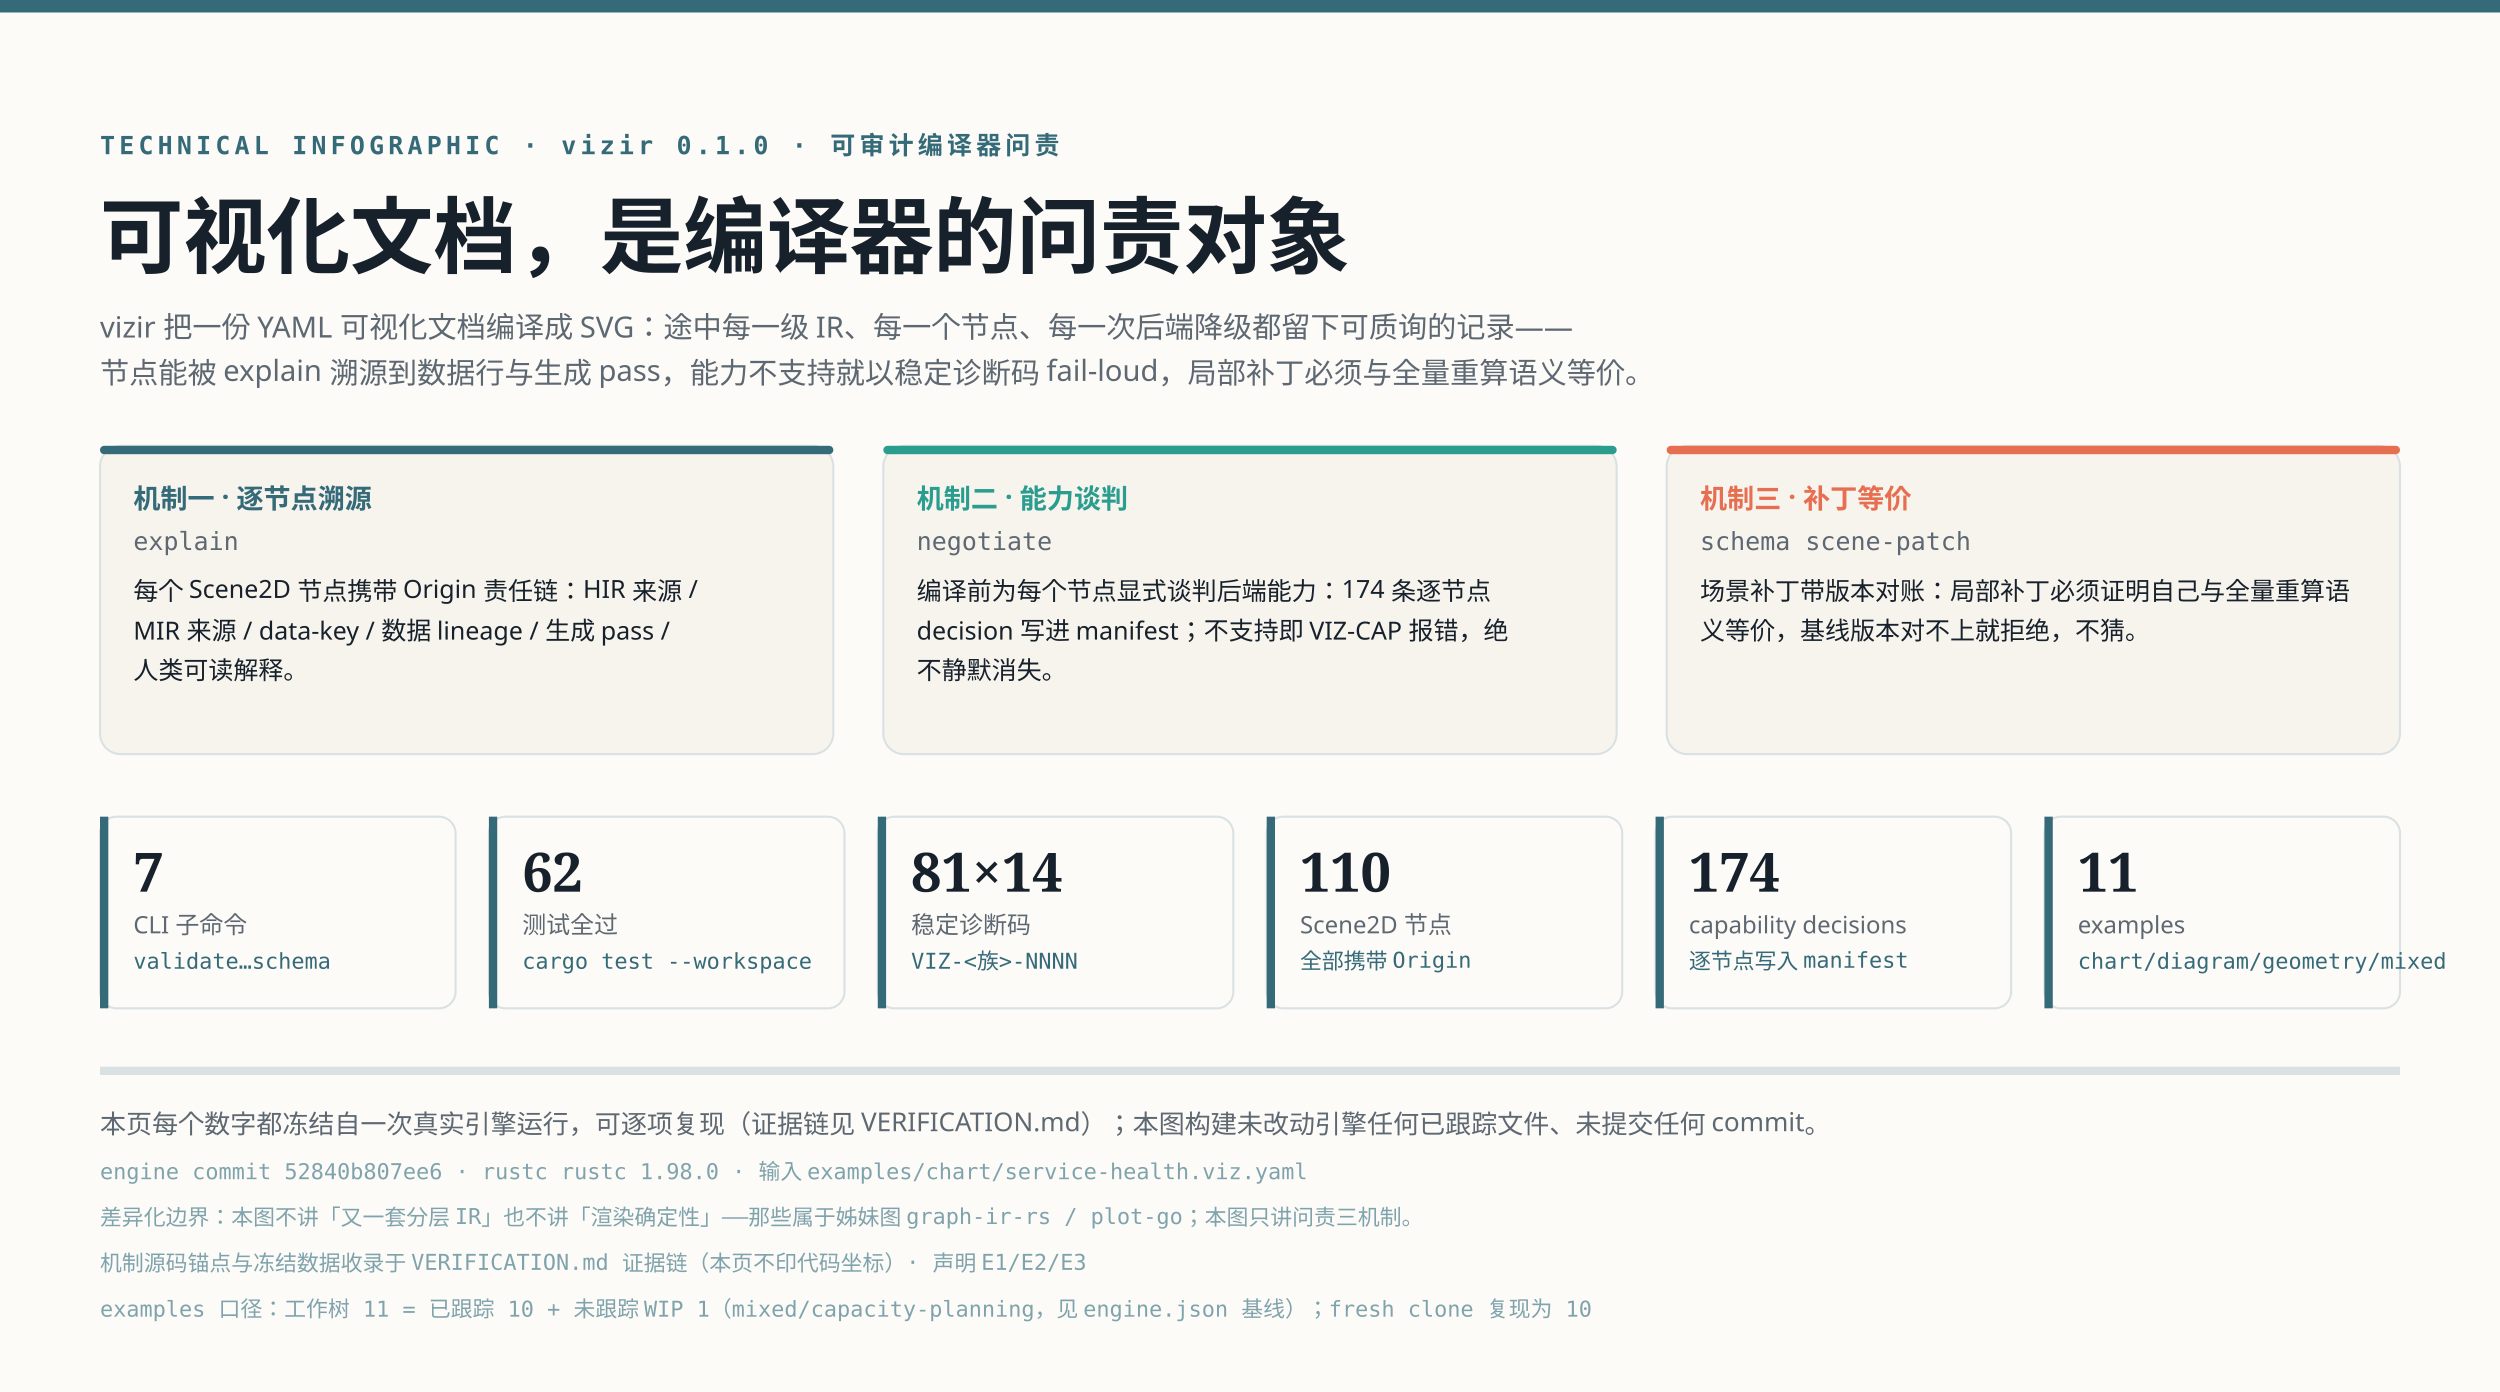
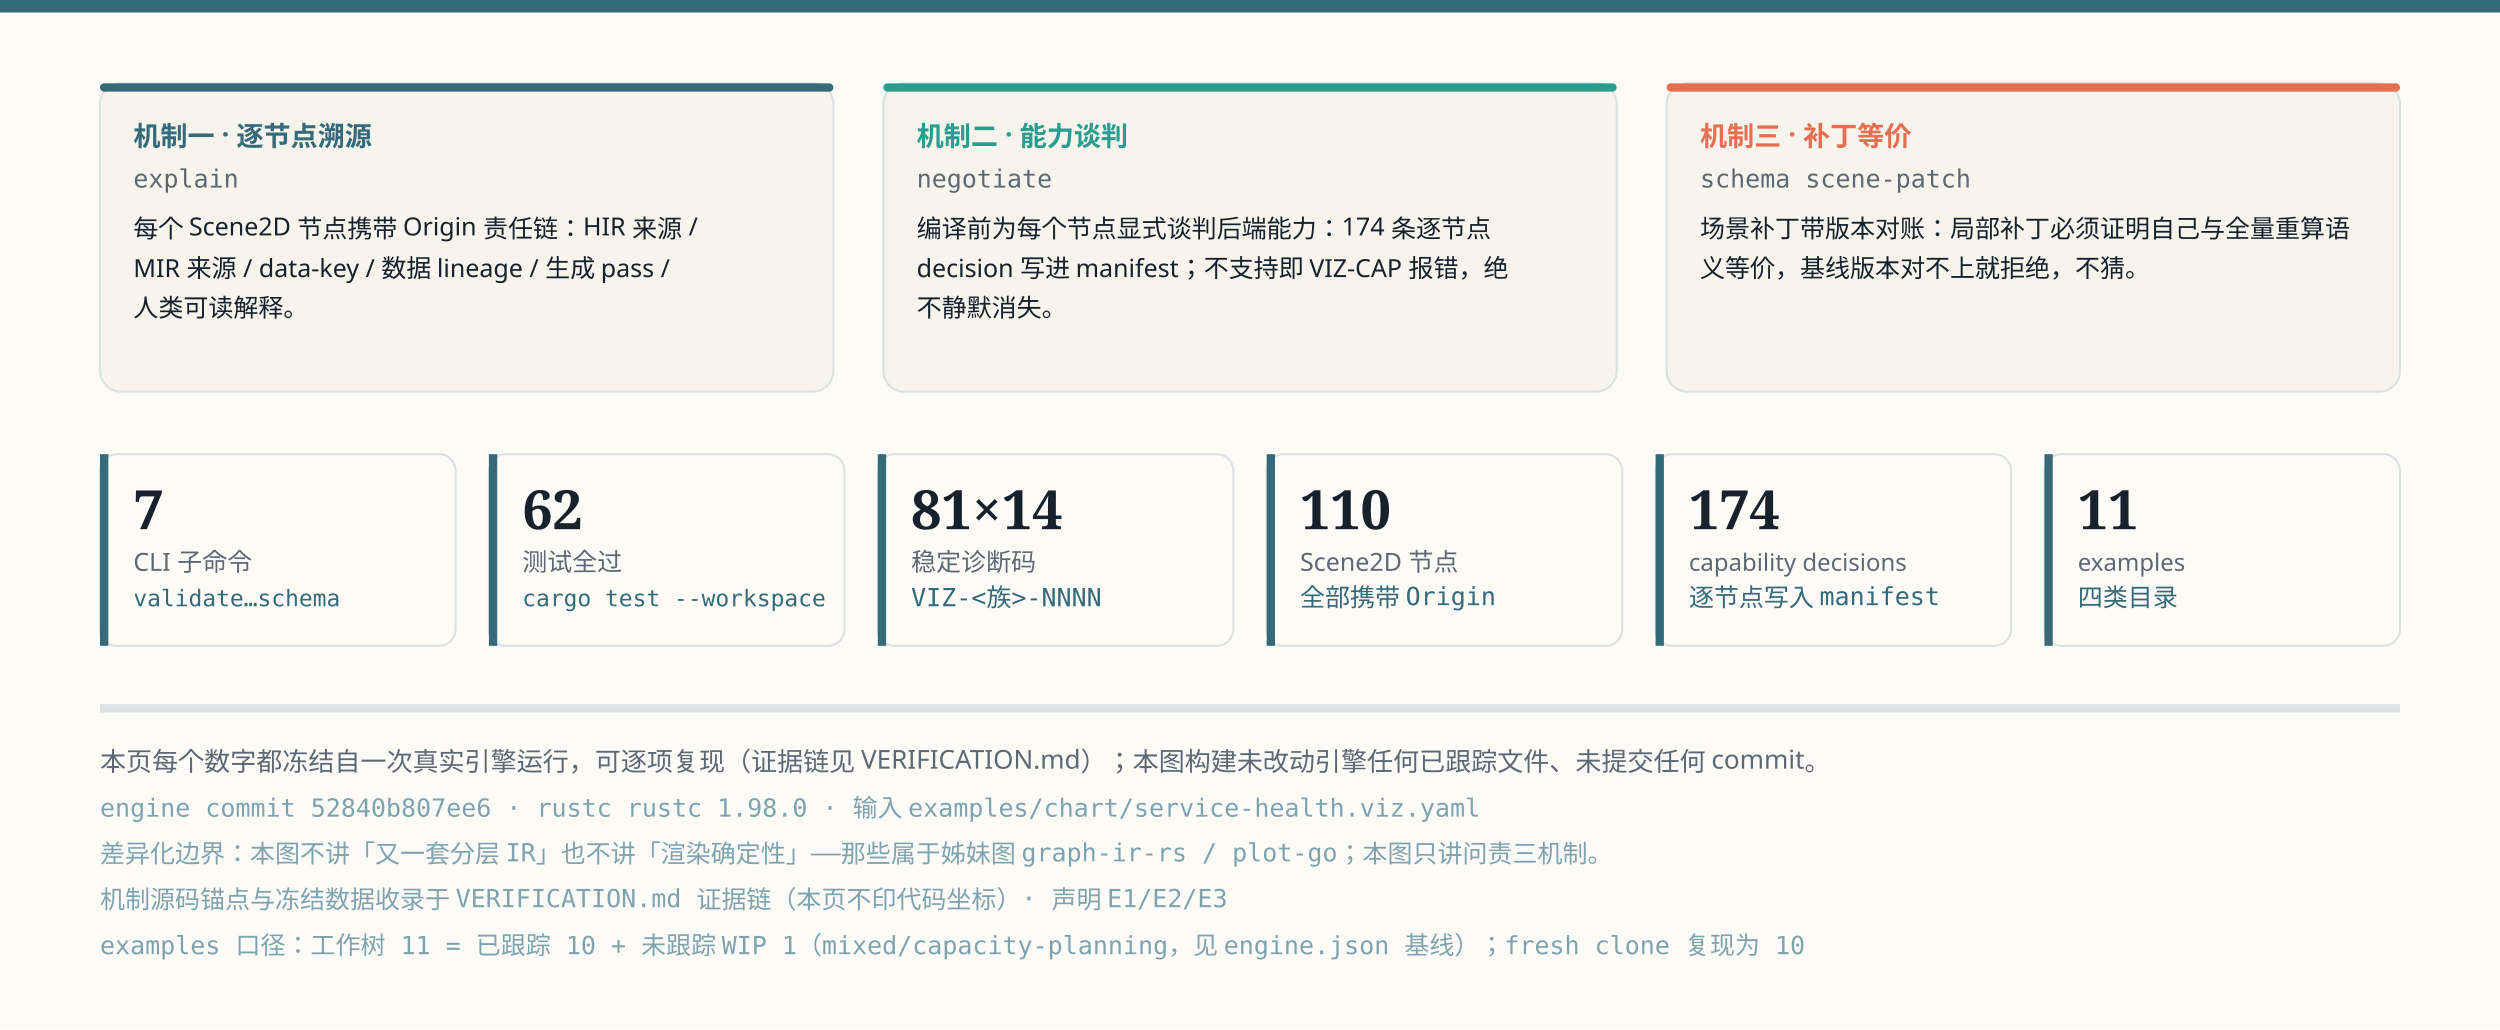
- <svg xmlns="http://www.w3.org/2000/svg" viewBox="0 0 1200 668" width="1200" height="668">
-   <rect x="0" y="0" width="1200" height="668" fill="#F7F4EE" />
-   <rect x="0" y="0" width="1200" height="668" fill="#FDFBF7" />
+ <svg xmlns="http://www.w3.org/2000/svg" viewBox="0 0 1200 494" width="1200" height="494">
+   <rect x="0" y="0" width="1200" height="494" fill="#F7F4EE" />
+   <rect x="0" y="0" width="1200" height="494" fill="#FDFBF7" />
  <rect x="0" y="0" width="1200" height="6" fill="#356A79" />
-   <text x="48" y="74" font-size="12" fill="#356A79" font-family="'0xProto Nerd Font','SF Mono',Menlo,monospace" font-weight="700" text-anchor="start" letter-spacing="2">TECHNICAL INFOGRAPHIC · vizir 0.1.0 · 可审计编译器问责</text>
-   <text x="48" y="128" font-size="40" fill="#17212B" font-family="'Source Han Serif SC','PingFang SC',serif" font-weight="700" text-anchor="start">可视化文档，是编译器的问责对象</text>
-   <text x="48" y="162" font-size="14" fill="#5D6873" font-family="'Source Han Sans SC','PingFang SC',sans-serif" font-weight="400" text-anchor="start">vizir 把一份 YAML 可视化文档编译成 SVG：途中每一级 IR、每一个节点、每一次后端降级都留下可质询的记录——</text>
-   <text x="48" y="184" font-size="14" fill="#5D6873" font-family="'Source Han Sans SC','PingFang SC',sans-serif" font-weight="400" text-anchor="start">节点能被 explain 溯源到数据行与生成 pass，能力不支持就以稳定诊断码 fail-loud，局部补丁必须与全量重算语义等价。</text>
-   <rect x="48.0" y="214" width="352.0" height="148" fill="#F7F4EE" stroke="#D9E1E3" stroke-width="1" rx="10" />
-   <rect x="48.0" y="214" width="352.0" height="4" fill="#356A79" rx="2" />
-   <text x="64.0" y="244" font-size="13" fill="#356A79" font-family="'Source Han Sans SC','PingFang SC',sans-serif" font-weight="700" text-anchor="start">机制一 · 逐节点溯源</text>
-   <text x="64.0" y="264" font-size="12" fill="#5D6873" font-family="'0xProto Nerd Font','SF Mono',Menlo,monospace" font-weight="400" text-anchor="start">explain</text>
-   <text x="64.0" y="288" font-size="12" fill="#17212B" font-family="'Source Han Sans SC','PingFang SC',sans-serif" font-weight="400" text-anchor="start">每个 Scene2D 节点携带 Origin 责任链：HIR 来源 / </text>
-   <text x="64.0" y="307" font-size="12" fill="#17212B" font-family="'Source Han Sans SC','PingFang SC',sans-serif" font-weight="400" text-anchor="start">MIR 来源 / data-key / 数据 lineage / 生成 pass /</text>
-   <text x="64.0" y="326" font-size="12" fill="#17212B" font-family="'Source Han Sans SC','PingFang SC',sans-serif" font-weight="400" text-anchor="start"> 人类可读解释。</text>
-   <rect x="424.0" y="214" width="352.0" height="148" fill="#F7F4EE" stroke="#D9E1E3" stroke-width="1" rx="10" />
-   <rect x="424.0" y="214" width="352.0" height="4" fill="#2A9D8F" rx="2" />
-   <text x="440.0" y="244" font-size="13" fill="#2A9D8F" font-family="'Source Han Sans SC','PingFang SC',sans-serif" font-weight="700" text-anchor="start">机制二 · 能力谈判</text>
-   <text x="440.0" y="264" font-size="12" fill="#5D6873" font-family="'0xProto Nerd Font','SF Mono',Menlo,monospace" font-weight="400" text-anchor="start">negotiate</text>
-   <text x="440.0" y="288" font-size="12" fill="#17212B" font-family="'Source Han Sans SC','PingFang SC',sans-serif" font-weight="400" text-anchor="start">编译前为每个节点显式谈判后端能力：174 条逐节点 </text>
-   <text x="440.0" y="307" font-size="12" fill="#17212B" font-family="'Source Han Sans SC','PingFang SC',sans-serif" font-weight="400" text-anchor="start">decision 写进 manifest；不支持即 VIZ-CAP 报错，绝</text>
-   <text x="440.0" y="326" font-size="12" fill="#17212B" font-family="'Source Han Sans SC','PingFang SC',sans-serif" font-weight="400" text-anchor="start">不静默消失。</text>
-   <rect x="800.0" y="214" width="352.0" height="148" fill="#F7F4EE" stroke="#D9E1E3" stroke-width="1" rx="10" />
-   <rect x="800.0" y="214" width="352.0" height="4" fill="#E76F51" rx="2" />
-   <text x="816.0" y="244" font-size="13" fill="#E76F51" font-family="'Source Han Sans SC','PingFang SC',sans-serif" font-weight="700" text-anchor="start">机制三 · 补丁等价</text>
-   <text x="816.0" y="264" font-size="12" fill="#5D6873" font-family="'0xProto Nerd Font','SF Mono',Menlo,monospace" font-weight="400" text-anchor="start">schema scene-patch</text>
-   <text x="816.0" y="288" font-size="12" fill="#17212B" font-family="'Source Han Sans SC','PingFang SC',sans-serif" font-weight="400" text-anchor="start">场景补丁带版本对账：局部补丁必须证明自己与全量重算语</text>
-   <text x="816.0" y="307" font-size="12" fill="#17212B" font-family="'Source Han Sans SC','PingFang SC',sans-serif" font-weight="400" text-anchor="start">义等价，基线版本对不上就拒绝，不猜。</text>
-   <rect x="48.0" y="392" width="170.67" height="92" fill="#FDFBF7" stroke="#D9E1E3" stroke-width="1" rx="8" />
-   <rect x="48.0" y="392" width="4" height="92" fill="#356A79" />
-   <text x="64.0" y="428" font-size="26" fill="#17212B" font-family="'Source Han Serif SC','PingFang SC',serif" font-weight="700" text-anchor="start">7</text>
-   <text x="64.0" y="448" font-size="11.5" fill="#5D6873" font-family="'Source Han Sans SC','PingFang SC',sans-serif" font-weight="400" text-anchor="start">CLI 子命令</text>
-   <text x="64.0" y="465" font-size="10.5" fill="#356A79" font-family="'0xProto Nerd Font','SF Mono',Menlo,monospace" font-weight="400" text-anchor="start">validate…schema</text>
-   <rect x="234.67" y="392" width="170.67" height="92" fill="#FDFBF7" stroke="#D9E1E3" stroke-width="1" rx="8" />
-   <rect x="234.67" y="392" width="4" height="92" fill="#356A79" />
-   <text x="250.67" y="428" font-size="26" fill="#17212B" font-family="'Source Han Serif SC','PingFang SC',serif" font-weight="700" text-anchor="start">62</text>
-   <text x="250.67" y="448" font-size="11.5" fill="#5D6873" font-family="'Source Han Sans SC','PingFang SC',sans-serif" font-weight="400" text-anchor="start">测试全过</text>
-   <text x="250.67" y="465" font-size="10.5" fill="#356A79" font-family="'0xProto Nerd Font','SF Mono',Menlo,monospace" font-weight="400" text-anchor="start">cargo test --workspace</text>
-   <rect x="421.33" y="392" width="170.67" height="92" fill="#FDFBF7" stroke="#D9E1E3" stroke-width="1" rx="8" />
-   <rect x="421.33" y="392" width="4" height="92" fill="#356A79" />
-   <text x="437.33" y="428" font-size="26" fill="#17212B" font-family="'Source Han Serif SC','PingFang SC',serif" font-weight="700" text-anchor="start">81×14</text>
-   <text x="437.33" y="448" font-size="11.5" fill="#5D6873" font-family="'Source Han Sans SC','PingFang SC',sans-serif" font-weight="400" text-anchor="start">稳定诊断码</text>
-   <text x="437.33" y="465" font-size="10.5" fill="#356A79" font-family="'0xProto Nerd Font','SF Mono',Menlo,monospace" font-weight="400" text-anchor="start">VIZ-&lt;族&gt;-NNNN</text>
-   <rect x="608.0" y="392" width="170.67" height="92" fill="#FDFBF7" stroke="#D9E1E3" stroke-width="1" rx="8" />
-   <rect x="608.0" y="392" width="4" height="92" fill="#356A79" />
-   <text x="624.0" y="428" font-size="26" fill="#17212B" font-family="'Source Han Serif SC','PingFang SC',serif" font-weight="700" text-anchor="start">110</text>
-   <text x="624.0" y="448" font-size="11.5" fill="#5D6873" font-family="'Source Han Sans SC','PingFang SC',sans-serif" font-weight="400" text-anchor="start">Scene2D 节点</text>
-   <text x="624.0" y="465" font-size="10.5" fill="#356A79" font-family="'0xProto Nerd Font','SF Mono',Menlo,monospace" font-weight="400" text-anchor="start">全部携带 Origin</text>
-   <rect x="794.67" y="392" width="170.67" height="92" fill="#FDFBF7" stroke="#D9E1E3" stroke-width="1" rx="8" />
-   <rect x="794.67" y="392" width="4" height="92" fill="#356A79" />
-   <text x="810.67" y="428" font-size="26" fill="#17212B" font-family="'Source Han Serif SC','PingFang SC',serif" font-weight="700" text-anchor="start">174</text>
-   <text x="810.67" y="448" font-size="11.5" fill="#5D6873" font-family="'Source Han Sans SC','PingFang SC',sans-serif" font-weight="400" text-anchor="start">capability decisions</text>
-   <text x="810.67" y="465" font-size="10.5" fill="#356A79" font-family="'0xProto Nerd Font','SF Mono',Menlo,monospace" font-weight="400" text-anchor="start">逐节点写入 manifest</text>
-   <rect x="981.33" y="392" width="170.67" height="92" fill="#FDFBF7" stroke="#D9E1E3" stroke-width="1" rx="8" />
-   <rect x="981.33" y="392" width="4" height="92" fill="#356A79" />
-   <text x="997.33" y="428" font-size="26" fill="#17212B" font-family="'Source Han Serif SC','PingFang SC',serif" font-weight="700" text-anchor="start">11</text>
-   <text x="997.33" y="448" font-size="11.5" fill="#5D6873" font-family="'Source Han Sans SC','PingFang SC',sans-serif" font-weight="400" text-anchor="start">examples</text>
-   <text x="997.33" y="465" font-size="10.5" fill="#356A79" font-family="'0xProto Nerd Font','SF Mono',Menlo,monospace" font-weight="400" text-anchor="start">chart/diagram/geometry/mixed</text>
-   <rect x="48" y="512" width="1104" height="4" fill="#D9E1E3" />
-   <text x="48" y="544" font-size="12.5" fill="#5D6873" font-family="'Source Han Sans SC','PingFang SC',sans-serif" font-weight="400" text-anchor="start">本页每个数字都冻结自一次真实引擎运行，可逐项复现（证据链见 VERIFICATION.md）；本图构建未改动引擎任何已跟踪文件、未提交任何 commit。</text>
-   <text x="48" y="566" font-size="10.5" fill="#7FA3AD" font-family="'0xProto Nerd Font','SF Mono',Menlo,monospace" font-weight="400" text-anchor="start">engine commit 52840b807ee6 · rustc rustc 1.98.0 · 输入 examples/chart/service-health.viz.yaml</text>
-   <text x="48" y="588" font-size="10.5" fill="#7FA3AD" font-family="'0xProto Nerd Font','SF Mono',Menlo,monospace" font-weight="400" text-anchor="start">差异化边界：本图不讲「又一套分层 IR」也不讲「渲染确定性」——那些属于姊妹图 graph-ir-rs / plot-go；本图只讲问责三机制。</text>
-   <text x="48" y="610" font-size="10.5" fill="#7FA3AD" font-family="'0xProto Nerd Font','SF Mono',Menlo,monospace" font-weight="400" text-anchor="start">机制源码锚点与冻结数据收录于 VERIFICATION.md 证据链（本页不印代码坐标）· 声明 E1/E2/E3</text>
-   <text x="48" y="632" font-size="10.5" fill="#7FA3AD" font-family="'0xProto Nerd Font','SF Mono',Menlo,monospace" font-weight="400" text-anchor="start">examples 口径：工作树 11 = 已跟踪 10 + 未跟踪 WIP 1（mixed/capacity-planning，见 engine.json 基线）；fresh clone 复现为 10</text>
+   <g transform="translate(0 -174)">
+     <rect x="48.0" y="214" width="352.0" height="148" fill="#F7F4EE" stroke="#D9E1E3" stroke-width="1" rx="10" />
+     <rect x="48.0" y="214" width="352.0" height="4" fill="#356A79" rx="2" />
+     <text x="64.0" y="244" font-size="13" fill="#356A79" font-family="'Source Han Sans SC','PingFang SC',sans-serif" font-weight="700" text-anchor="start">机制一 · 逐节点溯源</text>
+     <text x="64.0" y="264" font-size="12" fill="#5D6873" font-family="'0xProto Nerd Font','SF Mono',Menlo,monospace" font-weight="400" text-anchor="start">explain</text>
+     <text x="64.0" y="288" font-size="12" fill="#17212B" font-family="'Source Han Sans SC','PingFang SC',sans-serif" font-weight="400" text-anchor="start">每个 Scene2D 节点携带 Origin 责任链：HIR 来源 / </text>
+     <text x="64.0" y="307" font-size="12" fill="#17212B" font-family="'Source Han Sans SC','PingFang SC',sans-serif" font-weight="400" text-anchor="start">MIR 来源 / data-key / 数据 lineage / 生成 pass /</text>
+     <text x="64.0" y="326" font-size="12" fill="#17212B" font-family="'Source Han Sans SC','PingFang SC',sans-serif" font-weight="400" text-anchor="start"> 人类可读解释。</text>
+     <rect x="424.0" y="214" width="352.0" height="148" fill="#F7F4EE" stroke="#D9E1E3" stroke-width="1" rx="10" />
+     <rect x="424.0" y="214" width="352.0" height="4" fill="#2A9D8F" rx="2" />
+     <text x="440.0" y="244" font-size="13" fill="#2A9D8F" font-family="'Source Han Sans SC','PingFang SC',sans-serif" font-weight="700" text-anchor="start">机制二 · 能力谈判</text>
+     <text x="440.0" y="264" font-size="12" fill="#5D6873" font-family="'0xProto Nerd Font','SF Mono',Menlo,monospace" font-weight="400" text-anchor="start">negotiate</text>
+     <text x="440.0" y="288" font-size="12" fill="#17212B" font-family="'Source Han Sans SC','PingFang SC',sans-serif" font-weight="400" text-anchor="start">编译前为每个节点显式谈判后端能力：174 条逐节点 </text>
+     <text x="440.0" y="307" font-size="12" fill="#17212B" font-family="'Source Han Sans SC','PingFang SC',sans-serif" font-weight="400" text-anchor="start">decision 写进 manifest；不支持即 VIZ-CAP 报错，绝</text>
+     <text x="440.0" y="326" font-size="12" fill="#17212B" font-family="'Source Han Sans SC','PingFang SC',sans-serif" font-weight="400" text-anchor="start">不静默消失。</text>
+     <rect x="800.0" y="214" width="352.0" height="148" fill="#F7F4EE" stroke="#D9E1E3" stroke-width="1" rx="10" />
+     <rect x="800.0" y="214" width="352.0" height="4" fill="#E76F51" rx="2" />
+     <text x="816.0" y="244" font-size="13" fill="#E76F51" font-family="'Source Han Sans SC','PingFang SC',sans-serif" font-weight="700" text-anchor="start">机制三 · 补丁等价</text>
+     <text x="816.0" y="264" font-size="12" fill="#5D6873" font-family="'0xProto Nerd Font','SF Mono',Menlo,monospace" font-weight="400" text-anchor="start">schema scene-patch</text>
+     <text x="816.0" y="288" font-size="12" fill="#17212B" font-family="'Source Han Sans SC','PingFang SC',sans-serif" font-weight="400" text-anchor="start">场景补丁带版本对账：局部补丁必须证明自己与全量重算语</text>
+     <text x="816.0" y="307" font-size="12" fill="#17212B" font-family="'Source Han Sans SC','PingFang SC',sans-serif" font-weight="400" text-anchor="start">义等价，基线版本对不上就拒绝，不猜。</text>
+     <rect x="48.0" y="392" width="170.67" height="92" fill="#FDFBF7" stroke="#D9E1E3" stroke-width="1" rx="8" />
+     <rect x="48.0" y="392" width="4" height="92" fill="#356A79" />
+     <text x="64.0" y="428" font-size="26" fill="#17212B" font-family="'Source Han Serif SC','PingFang SC',serif" font-weight="700" text-anchor="start">7</text>
+     <text x="64.0" y="448" font-size="12" fill="#5D6873" font-family="'Source Han Sans SC','PingFang SC',sans-serif" font-weight="400" text-anchor="start">CLI 子命令</text>
+     <text x="64.0" y="465" font-size="11" fill="#356A79" font-family="'0xProto Nerd Font','SF Mono',Menlo,monospace" font-weight="400" text-anchor="start">validate…schema</text>
+     <rect x="234.67" y="392" width="170.67" height="92" fill="#FDFBF7" stroke="#D9E1E3" stroke-width="1" rx="8" />
+     <rect x="234.67" y="392" width="4" height="92" fill="#356A79" />
+     <text x="250.67" y="428" font-size="26" fill="#17212B" font-family="'Source Han Serif SC','PingFang SC',serif" font-weight="700" text-anchor="start">62</text>
+     <text x="250.67" y="448" font-size="12" fill="#5D6873" font-family="'Source Han Sans SC','PingFang SC',sans-serif" font-weight="400" text-anchor="start">测试全过</text>
+     <text x="250.67" y="465" font-size="11" fill="#356A79" font-family="'0xProto Nerd Font','SF Mono',Menlo,monospace" font-weight="400" text-anchor="start">cargo test --workspace</text>
+     <rect x="421.33" y="392" width="170.67" height="92" fill="#FDFBF7" stroke="#D9E1E3" stroke-width="1" rx="8" />
+     <rect x="421.33" y="392" width="4" height="92" fill="#356A79" />
+     <text x="437.33" y="428" font-size="26" fill="#17212B" font-family="'Source Han Serif SC','PingFang SC',serif" font-weight="700" text-anchor="start">81×14</text>
+     <text x="437.33" y="448" font-size="12" fill="#5D6873" font-family="'Source Han Sans SC','PingFang SC',sans-serif" font-weight="400" text-anchor="start">稳定诊断码</text>
+     <text x="437.33" y="465" font-size="12" fill="#356A79" font-family="'0xProto Nerd Font','SF Mono',Menlo,monospace" font-weight="400" text-anchor="start">VIZ-&lt;族&gt;-NNNN</text>
+     <rect x="608.0" y="392" width="170.67" height="92" fill="#FDFBF7" stroke="#D9E1E3" stroke-width="1" rx="8" />
+     <rect x="608.0" y="392" width="4" height="92" fill="#356A79" />
+     <text x="624.0" y="428" font-size="26" fill="#17212B" font-family="'Source Han Serif SC','PingFang SC',serif" font-weight="700" text-anchor="start">110</text>
+     <text x="624.0" y="448" font-size="12" fill="#5D6873" font-family="'Source Han Sans SC','PingFang SC',sans-serif" font-weight="400" text-anchor="start">Scene2D 节点</text>
+     <text x="624.0" y="465" font-size="12" fill="#356A79" font-family="'0xProto Nerd Font','SF Mono',Menlo,monospace" font-weight="400" text-anchor="start">全部携带 Origin</text>
+     <rect x="794.67" y="392" width="170.67" height="92" fill="#FDFBF7" stroke="#D9E1E3" stroke-width="1" rx="8" />
+     <rect x="794.67" y="392" width="4" height="92" fill="#356A79" />
+     <text x="810.67" y="428" font-size="26" fill="#17212B" font-family="'Source Han Serif SC','PingFang SC',serif" font-weight="700" text-anchor="start">174</text>
+     <text x="810.67" y="448" font-size="11.5" fill="#5D6873" font-family="'Source Han Sans SC','PingFang SC',sans-serif" font-weight="400" text-anchor="start">capability decisions</text>
+     <text x="810.67" y="465" font-size="12" fill="#356A79" font-family="'0xProto Nerd Font','SF Mono',Menlo,monospace" font-weight="400" text-anchor="start">逐节点写入 manifest</text>
+     <rect x="981.33" y="392" width="170.67" height="92" fill="#FDFBF7" stroke="#D9E1E3" stroke-width="1" rx="8" />
+     <rect x="981.33" y="392" width="4" height="92" fill="#356A79" />
+     <text x="997.33" y="428" font-size="26" fill="#17212B" font-family="'Source Han Serif SC','PingFang SC',serif" font-weight="700" text-anchor="start">11</text>
+     <text x="997.33" y="448" font-size="11.5" fill="#5D6873" font-family="'Source Han Sans SC','PingFang SC',sans-serif" font-weight="400" text-anchor="start">examples</text>
+     <text x="997.33" y="465" font-size="12" fill="#356A79" font-family="'0xProto Nerd Font','SF Mono',Menlo,monospace" font-weight="400" text-anchor="start">四类目录</text>
+     <rect x="48" y="512" width="1104" height="4" fill="#D9E1E3" />
+     <text x="48" y="544" font-size="12.5" fill="#5D6873" font-family="'Source Han Sans SC','PingFang SC',sans-serif" font-weight="400" text-anchor="start">本页每个数字都冻结自一次真实引擎运行，可逐项复现（证据链见 VERIFICATION.md）；本图构建未改动引擎任何已跟踪文件、未提交任何 commit。</text>
+     <text x="48" y="566" font-size="12" fill="#7FA3AD" font-family="'0xProto Nerd Font','SF Mono',Menlo,monospace" font-weight="400" text-anchor="start">engine commit 52840b807ee6 · rustc rustc 1.98.0 · 输入 examples/chart/service-health.viz.yaml</text>
+     <text x="48" y="588" font-size="12" fill="#7FA3AD" font-family="'0xProto Nerd Font','SF Mono',Menlo,monospace" font-weight="400" text-anchor="start">差异化边界：本图不讲「又一套分层 IR」也不讲「渲染确定性」——那些属于姊妹图 graph-ir-rs / plot-go；本图只讲问责三机制。</text>
+     <text x="48" y="610" font-size="12" fill="#7FA3AD" font-family="'0xProto Nerd Font','SF Mono',Menlo,monospace" font-weight="400" text-anchor="start">机制源码锚点与冻结数据收录于 VERIFICATION.md 证据链（本页不印代码坐标）· 声明 E1/E2/E3</text>
+     <text x="48" y="632" font-size="12" fill="#7FA3AD" font-family="'0xProto Nerd Font','SF Mono',Menlo,monospace" font-weight="400" text-anchor="start">examples 口径：工作树 11 = 已跟踪 10 + 未跟踪 WIP 1（mixed/capacity-planning，见 engine.json 基线）；fresh clone 复现为 10</text>
+   </g>
</svg>
